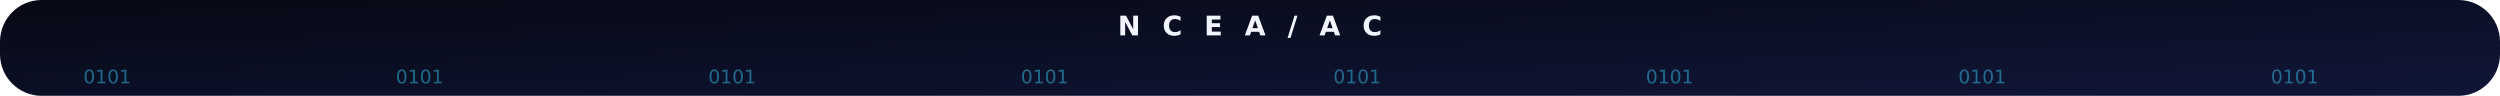
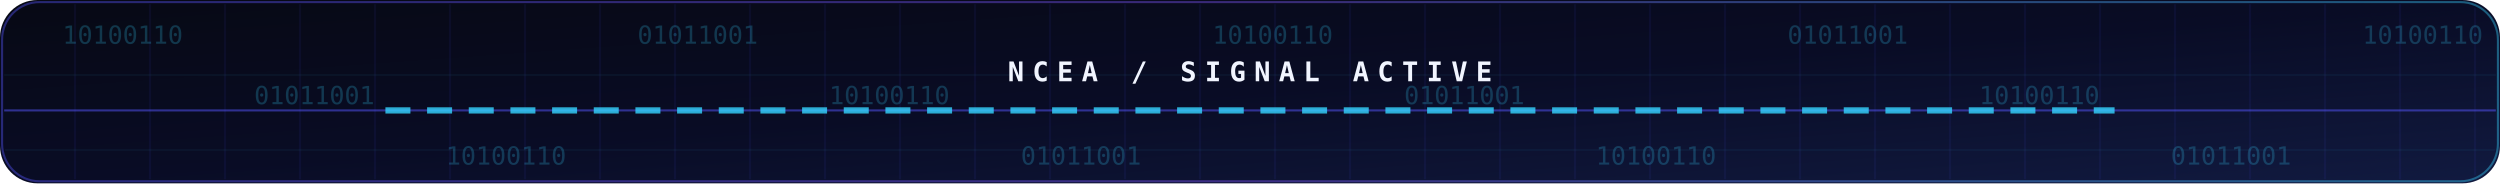
- <svg xmlns="http://www.w3.org/2000/svg" viewBox="0 0 1200 46" role="img" aria-label="NCEA AntiCheat artwork">
+ <svg xmlns="http://www.w3.org/2000/svg" viewBox="0 0 1200 88" role="img" aria-label="NCEA AntiCheat graphic">
  <defs>
-     <linearGradient id="panel" x2="1" y2="1">
+     <linearGradient id="bg" x2="1" y2="1">
      <stop stop-color="#070914" />
-       <stop offset="1" stop-color="#101638" />
+       <stop offset=".5" stop-color="#090C25" />
+       <stop offset="1" stop-color="#111A40" />
    </linearGradient>
-     <linearGradient id="stroke">
+     <linearGradient id="line">
      <stop stop-color="#5555FF" />
-       <stop offset=".55" stop-color="#8358FF" />
+       <stop offset=".5" stop-color="#8358FF" />
      <stop offset="1" stop-color="#35D5FF" />
    </linearGradient>
-     <filter id="glow" x="-30%" y="-100%" width="160%" height="300%">
-       <feGaussianBlur stdDeviation="5" result="b" />
+     <filter id="glow" x="-40%" y="-90%" width="180%" height="280%">
+       <feGaussianBlur stdDeviation="5" result="blur" />
      <feMerge>
-         <feMergeNode in="b" />
+         <feMergeNode in="blur" />
        <feMergeNode in="SourceGraphic" />
      </feMerge>
    </filter>
+     <clipPath id="clip">
+       <rect x="2" y="2" width="1196" height="84" rx="18" />
+     </clipPath>
  </defs>
-   <style>*{box-sizing:border-box} .glow{filter:url(#glow)} .pulse{animation:pulse 6s ease-in-out infinite}
-     .scan{animation:scan 8s linear infinite} .rain{animation:rain 9s linear infinite}
-     .reveal{animation:reveal 1.8s ease-out both}
-     @keyframes pulse{50%{opacity:.48}} @keyframes scan{to{transform:translateY(46px)}}
-     @keyframes rain{to{transform:translateY(46px)}}
-     @keyframes reveal{from{opacity:.45;transform:translateY(7px)}to{opacity:1;transform:translateY(0)}}
-     @media (prefers-reduced-motion:reduce){.pulse,.scan,.rain,.reveal{animation:none!important}}
-     </style>
-   <rect width="1200" height="46" rx="20" fill="url(#panel)" />
-   <path d="M0 23H1200" stroke="url(#stroke)" stroke-width="2" opacity=".55" />
-   <path d="M445 23h310" stroke="#35D5FF" stroke-width="3" class="pulse glow" />
-   <text x="600" y="17" fill="#F1F5FF" font-family="DejaVu Sans,Arial,sans-serif" font-size="13" font-weight="700" text-anchor="middle" letter-spacing="3">N C E A   /   A C</text>
-   <g class="rain">
-     <text x="40" y="40" fill="#35D5FF" font-family="DejaVu Sans,Arial,sans-serif" font-size="9" font-weight="400" opacity=".45">0101</text>
-     <text x="190" y="40" fill="#35D5FF" font-family="DejaVu Sans,Arial,sans-serif" font-size="9" font-weight="400" opacity=".45">0101</text>
-     <text x="340" y="40" fill="#35D5FF" font-family="DejaVu Sans,Arial,sans-serif" font-size="9" font-weight="400" opacity=".45">0101</text>
-     <text x="490" y="40" fill="#35D5FF" font-family="DejaVu Sans,Arial,sans-serif" font-size="9" font-weight="400" opacity=".45">0101</text>
-     <text x="640" y="40" fill="#35D5FF" font-family="DejaVu Sans,Arial,sans-serif" font-size="9" font-weight="400" opacity=".45">0101</text>
-     <text x="790" y="40" fill="#35D5FF" font-family="DejaVu Sans,Arial,sans-serif" font-size="9" font-weight="400" opacity=".45">0101</text>
-     <text x="940" y="40" fill="#35D5FF" font-family="DejaVu Sans,Arial,sans-serif" font-size="9" font-weight="400" opacity=".45">0101</text>
-     <text x="1090" y="40" fill="#35D5FF" font-family="DejaVu Sans,Arial,sans-serif" font-size="9" font-weight="400" opacity=".45">0101</text>
+   <style>@keyframes fall{to{transform:translateY(88px)}}
+ @keyframes drift{50%{transform:translate(10px,-8px);opacity:.3}}
+ @keyframes scan{to{transform:translateY(88px)}}
+ @keyframes pulse{50%{opacity:.42}}
+ @keyframes flow{to{stroke-dashoffset:-40}}
+ @keyframes enter{0%{opacity:.22;transform:translateY(8px)}100%{opacity:1;transform:translateY(0)}}
+ @keyframes glitch{2%,96%{transform:translateX(0)}97%{transform:translateX(3px)}98%{transform:translateX(-2px)}99%{transform:translateX(0)}}
+ .fall{animation:fall 12s linear infinite} .drift{animation:drift 7s ease-in-out infinite}
+ .scan{animation:scan 7s linear infinite} .pulse{animation:pulse 3s ease-in-out infinite}
+ .flow{animation:flow 5s linear infinite} .enter{animation:enter 2s ease-out both}
+ .glitch{animation:glitch 8s linear infinite}
+ @media (prefers-reduced-motion:reduce){.fall,.drift,.scan,.pulse,.flow,.enter,.glitch{animation:none!important}}</style>
+   <rect width="1200" height="88" rx="18" fill="url(#bg)" />
+   <g clip-path="url(#clip)">
+     <g opacity=".22">
+       <path d="M0 0V88" fill="none" stroke="#5555FF" stroke-width="1" opacity="0.3" />
+       <path d="M36 0V88" fill="none" stroke="#5555FF" stroke-width="1" opacity="0.3" />
+       <path d="M72 0V88" fill="none" stroke="#5555FF" stroke-width="1" opacity="0.3" />
+       <path d="M108 0V88" fill="none" stroke="#5555FF" stroke-width="1" opacity="0.3" />
+       <path d="M144 0V88" fill="none" stroke="#5555FF" stroke-width="1" opacity="0.3" />
+       <path d="M180 0V88" fill="none" stroke="#5555FF" stroke-width="1" opacity="0.3" />
+       <path d="M216 0V88" fill="none" stroke="#5555FF" stroke-width="1" opacity="0.3" />
+       <path d="M252 0V88" fill="none" stroke="#5555FF" stroke-width="1" opacity="0.3" />
+       <path d="M288 0V88" fill="none" stroke="#5555FF" stroke-width="1" opacity="0.3" />
+       <path d="M324 0V88" fill="none" stroke="#5555FF" stroke-width="1" opacity="0.3" />
+       <path d="M360 0V88" fill="none" stroke="#5555FF" stroke-width="1" opacity="0.3" />
+       <path d="M396 0V88" fill="none" stroke="#5555FF" stroke-width="1" opacity="0.3" />
+       <path d="M432 0V88" fill="none" stroke="#5555FF" stroke-width="1" opacity="0.3" />
+       <path d="M468 0V88" fill="none" stroke="#5555FF" stroke-width="1" opacity="0.3" />
+       <path d="M504 0V88" fill="none" stroke="#5555FF" stroke-width="1" opacity="0.3" />
+       <path d="M540 0V88" fill="none" stroke="#5555FF" stroke-width="1" opacity="0.3" />
+       <path d="M576 0V88" fill="none" stroke="#5555FF" stroke-width="1" opacity="0.3" />
+       <path d="M612 0V88" fill="none" stroke="#5555FF" stroke-width="1" opacity="0.3" />
+       <path d="M648 0V88" fill="none" stroke="#5555FF" stroke-width="1" opacity="0.3" />
+       <path d="M684 0V88" fill="none" stroke="#5555FF" stroke-width="1" opacity="0.3" />
+       <path d="M720 0V88" fill="none" stroke="#5555FF" stroke-width="1" opacity="0.3" />
+       <path d="M756 0V88" fill="none" stroke="#5555FF" stroke-width="1" opacity="0.3" />
+       <path d="M792 0V88" fill="none" stroke="#5555FF" stroke-width="1" opacity="0.3" />
+       <path d="M828 0V88" fill="none" stroke="#5555FF" stroke-width="1" opacity="0.3" />
+       <path d="M864 0V88" fill="none" stroke="#5555FF" stroke-width="1" opacity="0.3" />
+       <path d="M900 0V88" fill="none" stroke="#5555FF" stroke-width="1" opacity="0.3" />
+       <path d="M936 0V88" fill="none" stroke="#5555FF" stroke-width="1" opacity="0.3" />
+       <path d="M972 0V88" fill="none" stroke="#5555FF" stroke-width="1" opacity="0.3" />
+       <path d="M1008 0V88" fill="none" stroke="#5555FF" stroke-width="1" opacity="0.3" />
+       <path d="M1044 0V88" fill="none" stroke="#5555FF" stroke-width="1" opacity="0.3" />
+       <path d="M1080 0V88" fill="none" stroke="#5555FF" stroke-width="1" opacity="0.3" />
+       <path d="M1116 0V88" fill="none" stroke="#5555FF" stroke-width="1" opacity="0.3" />
+       <path d="M1152 0V88" fill="none" stroke="#5555FF" stroke-width="1" opacity="0.3" />
+       <path d="M1188 0V88" fill="none" stroke="#5555FF" stroke-width="1" opacity="0.3" />
+       <path d="M0 0H1200" fill="none" stroke="#35D5FF" stroke-width="1" opacity="0.2" />
+       <path d="M0 36H1200" fill="none" stroke="#35D5FF" stroke-width="1" opacity="0.2" />
+       <path d="M0 72H1200" fill="none" stroke="#35D5FF" stroke-width="1" opacity="0.2" />
+     </g>
+     <g class="fall">
+       <text x="30" y="21" fill="#35D5FF" font-family="JetBrains Mono,DejaVu Sans Mono,monospace" font-size="12" font-weight="400" opacity=".22">10100110</text>
+       <text x="122" y="50" fill="#35D5FF" font-family="JetBrains Mono,DejaVu Sans Mono,monospace" font-size="12" font-weight="400" opacity=".22">01011001</text>
+       <text x="214" y="79" fill="#35D5FF" font-family="JetBrains Mono,DejaVu Sans Mono,monospace" font-size="12" font-weight="400" opacity=".22">10100110</text>
+       <text x="306" y="21" fill="#35D5FF" font-family="JetBrains Mono,DejaVu Sans Mono,monospace" font-size="12" font-weight="400" opacity=".22">01011001</text>
+       <text x="398" y="50" fill="#35D5FF" font-family="JetBrains Mono,DejaVu Sans Mono,monospace" font-size="12" font-weight="400" opacity=".22">10100110</text>
+       <text x="490" y="79" fill="#35D5FF" font-family="JetBrains Mono,DejaVu Sans Mono,monospace" font-size="12" font-weight="400" opacity=".22">01011001</text>
+       <text x="582" y="21" fill="#35D5FF" font-family="JetBrains Mono,DejaVu Sans Mono,monospace" font-size="12" font-weight="400" opacity=".22">10100110</text>
+       <text x="674" y="50" fill="#35D5FF" font-family="JetBrains Mono,DejaVu Sans Mono,monospace" font-size="12" font-weight="400" opacity=".22">01011001</text>
+       <text x="766" y="79" fill="#35D5FF" font-family="JetBrains Mono,DejaVu Sans Mono,monospace" font-size="12" font-weight="400" opacity=".22">10100110</text>
+       <text x="858" y="21" fill="#35D5FF" font-family="JetBrains Mono,DejaVu Sans Mono,monospace" font-size="12" font-weight="400" opacity=".22">01011001</text>
+       <text x="950" y="50" fill="#35D5FF" font-family="JetBrains Mono,DejaVu Sans Mono,monospace" font-size="12" font-weight="400" opacity=".22">10100110</text>
+       <text x="1042" y="79" fill="#35D5FF" font-family="JetBrains Mono,DejaVu Sans Mono,monospace" font-size="12" font-weight="400" opacity=".22">01011001</text>
+       <text x="1134" y="21" fill="#35D5FF" font-family="JetBrains Mono,DejaVu Sans Mono,monospace" font-size="12" font-weight="400" opacity=".22">10100110</text>
+     </g>
+     <path d="M0 53H1200" fill="none" stroke="#5555FF" stroke-width="1" opacity="0.5" />
+     <path d="M185 53H1015" fill="none" stroke="#35D5FF" stroke-width="3" opacity="0.8" stroke-dasharray="12 8" class="flow" />
+     <text x="600" y="39" fill="#F1F5FF" font-family="JetBrains Mono,DejaVu Sans Mono,monospace" font-size="13" font-weight="700" text-anchor="middle" letter-spacing="4">NCEA / SIGNAL ACTIVE</text>
  </g>
+   <rect x="1" y="1" width="1198" height="86" rx="18" fill="none" stroke="url(#line)" opacity=".4" />
</svg>
